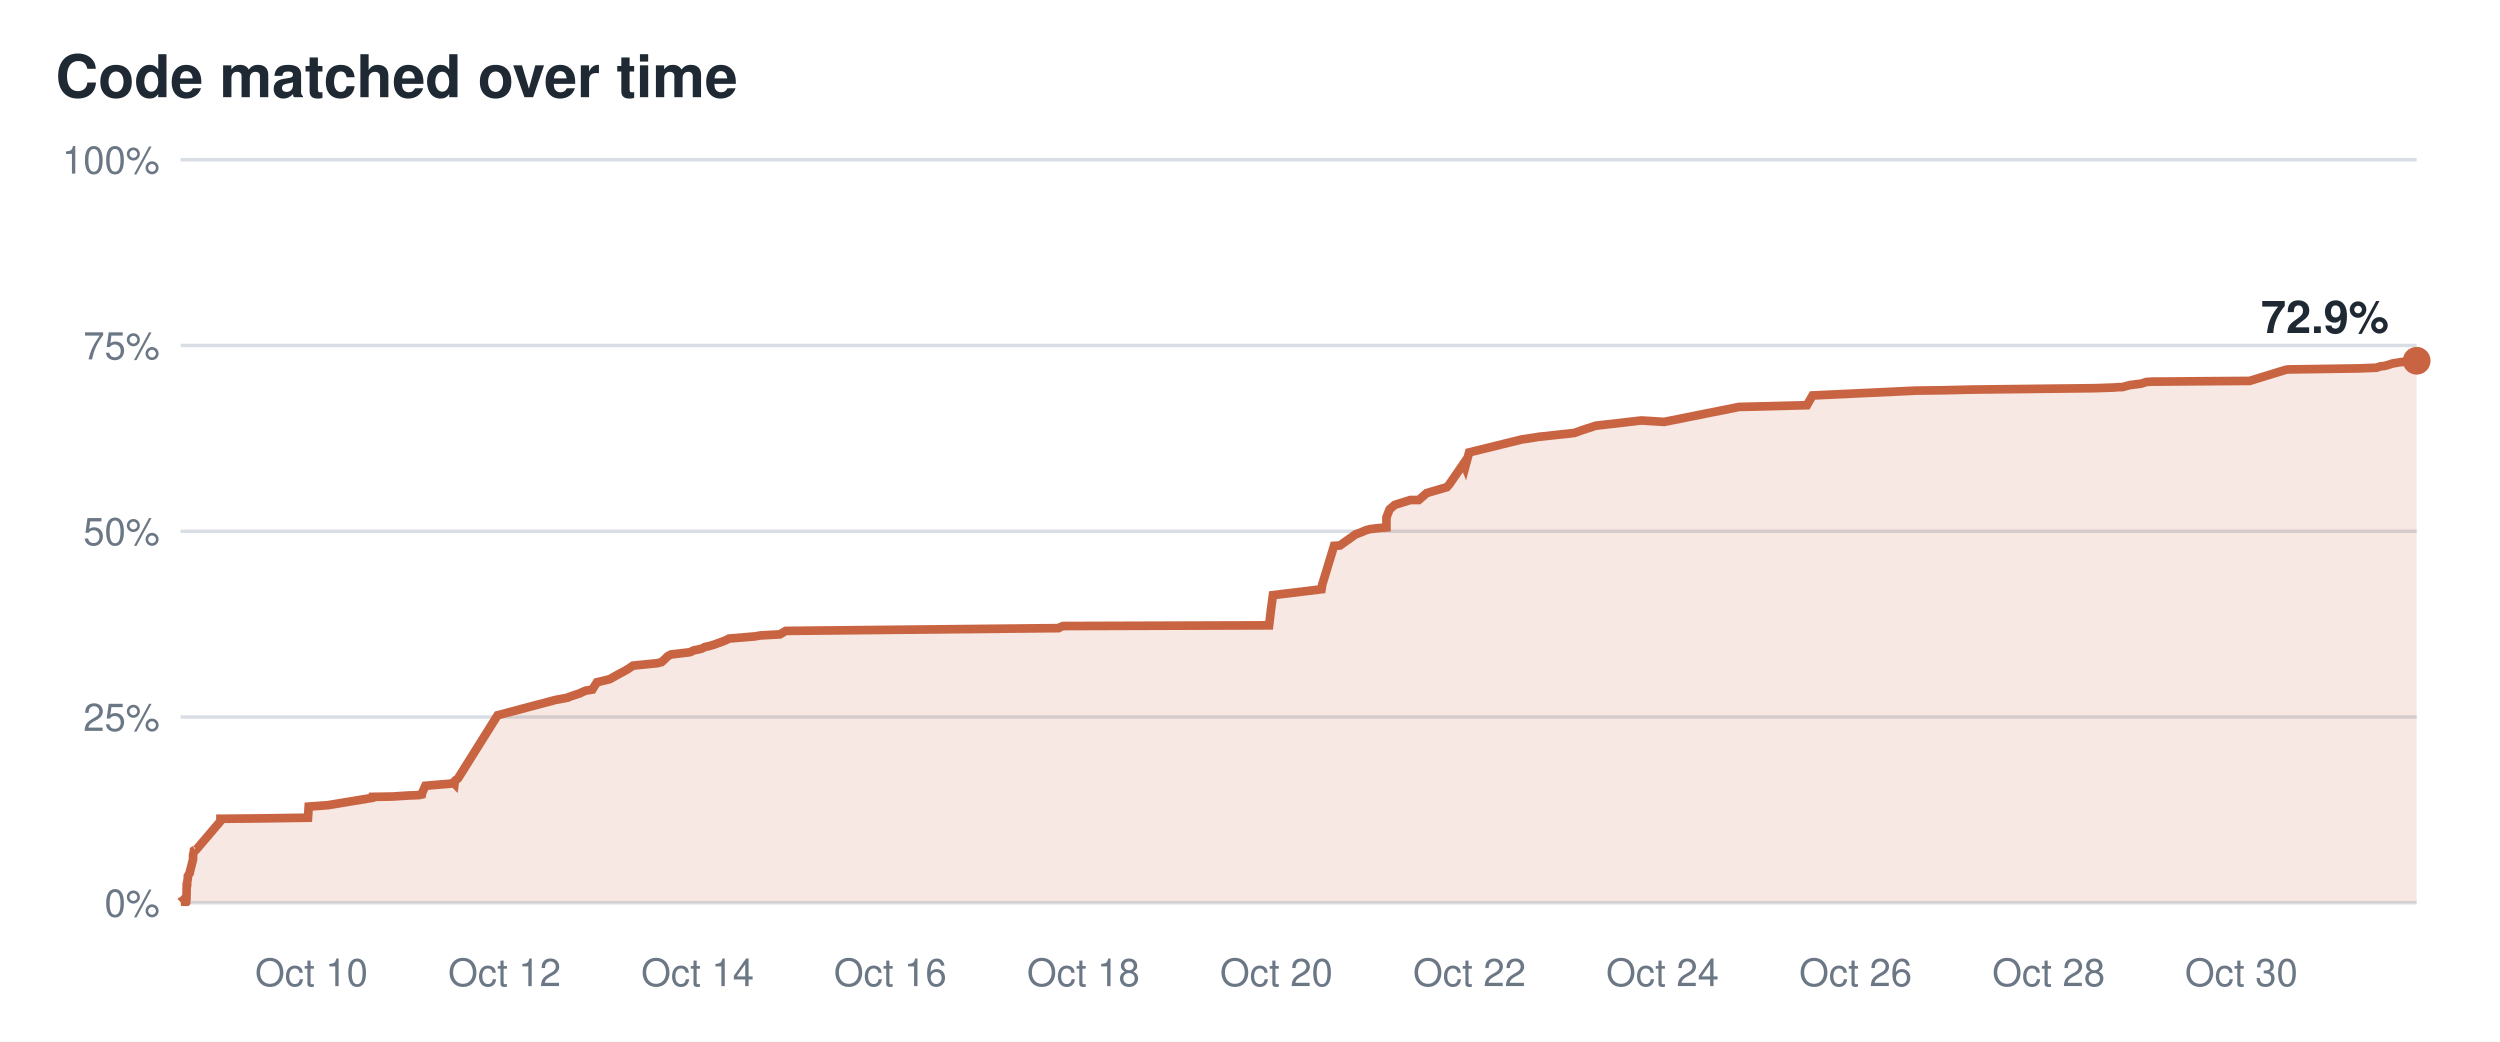
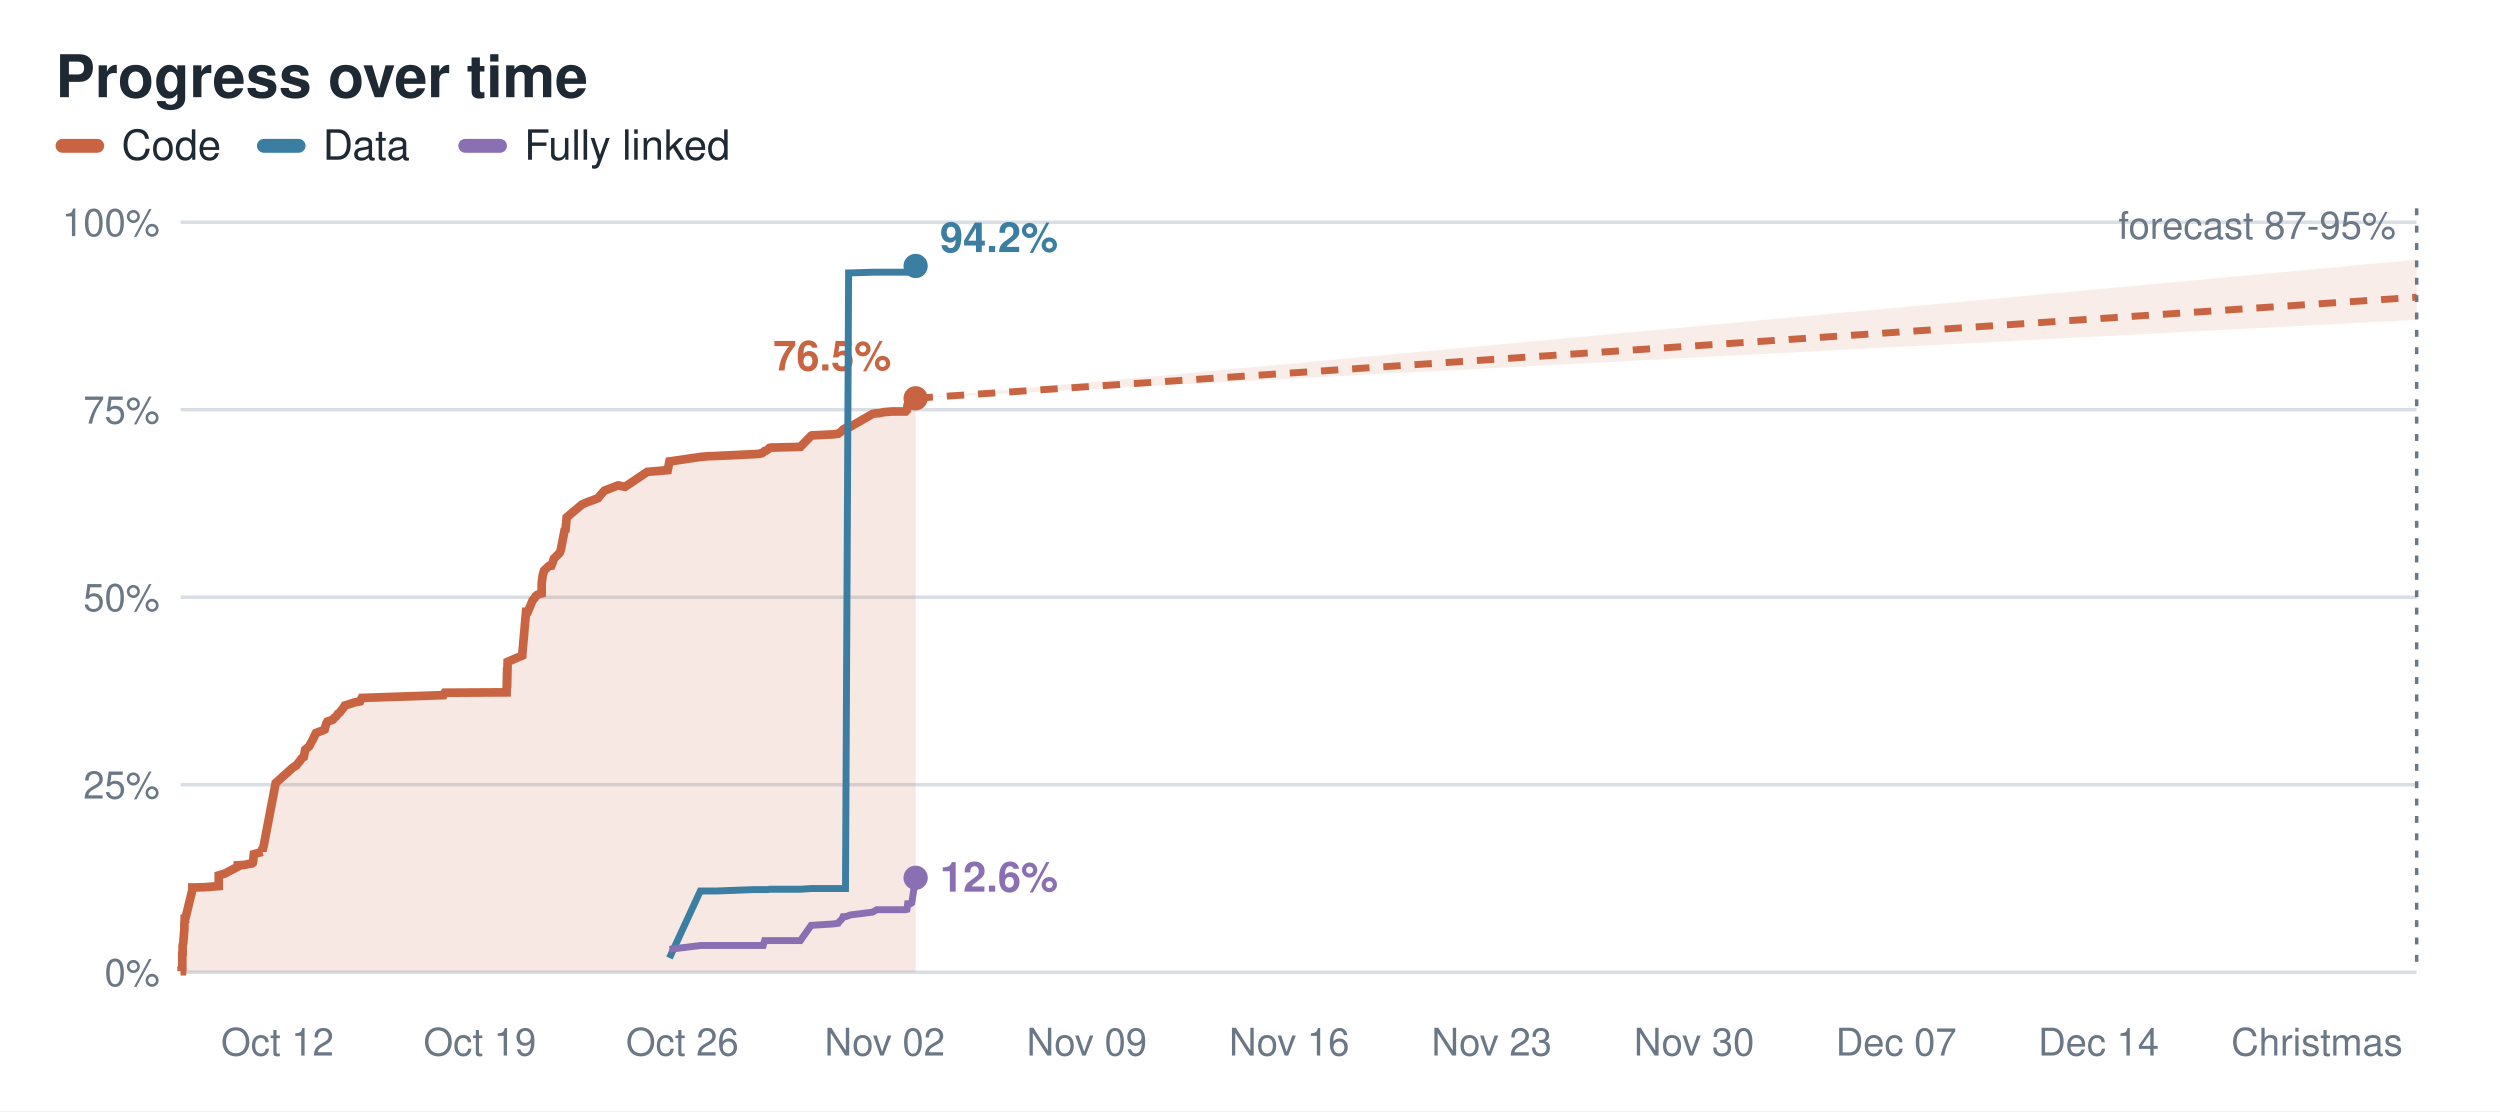
- <svg xmlns="http://www.w3.org/2000/svg" viewBox="0 0 720 300" width="720" height="300" font-family="-apple-system,Segoe UI,Helvetica,Arial,sans-serif" role="img" aria-label="Code matched over time">
+ <svg xmlns="http://www.w3.org/2000/svg" viewBox="0 0 720 320" width="720" height="320" font-family="-apple-system,Segoe UI,Helvetica,Arial,sans-serif" role="img" aria-label="Progress over time">
  <rect width="100%" height="100%" fill="#ffffff" />
-   <text x="16" y="28" font-size="17" font-weight="600" fill="#1f2933">Code matched over time</text>
-   <line x1="52" y1="260.0" x2="696" y2="260.0" stroke="#d9dee4" />
-   <text x="46" y="264.0" font-size="11" fill="#6b7785" text-anchor="end">0%</text>
-   <line x1="52" y1="206.5" x2="696" y2="206.5" stroke="#d9dee4" />
-   <text x="46" y="210.5" font-size="11" fill="#6b7785" text-anchor="end">25%</text>
-   <line x1="52" y1="153.0" x2="696" y2="153.0" stroke="#d9dee4" />
-   <text x="46" y="157.0" font-size="11" fill="#6b7785" text-anchor="end">50%</text>
-   <line x1="52" y1="99.5" x2="696" y2="99.5" stroke="#d9dee4" />
-   <text x="46" y="103.5" font-size="11" fill="#6b7785" text-anchor="end">75%</text>
-   <line x1="52" y1="46.0" x2="696" y2="46.0" stroke="#d9dee4" />
-   <text x="46" y="50.0" font-size="11" fill="#6b7785" text-anchor="end">100%</text>
-   <text x="89.7" y="284" font-size="11" fill="#6b7785" text-anchor="middle">Oct 10</text>
-   <text x="145.3" y="284" font-size="11" fill="#6b7785" text-anchor="middle">Oct 12</text>
-   <text x="200.9" y="284" font-size="11" fill="#6b7785" text-anchor="middle">Oct 14</text>
-   <text x="256.4" y="284" font-size="11" fill="#6b7785" text-anchor="middle">Oct 16</text>
-   <text x="312.0" y="284" font-size="11" fill="#6b7785" text-anchor="middle">Oct 18</text>
-   <text x="367.6" y="284" font-size="11" fill="#6b7785" text-anchor="middle">Oct 20</text>
-   <text x="423.2" y="284" font-size="11" fill="#6b7785" text-anchor="middle">Oct 22</text>
-   <text x="478.8" y="284" font-size="11" fill="#6b7785" text-anchor="middle">Oct 24</text>
-   <text x="534.4" y="284" font-size="11" fill="#6b7785" text-anchor="middle">Oct 26</text>
-   <text x="590.0" y="284" font-size="11" fill="#6b7785" text-anchor="middle">Oct 28</text>
-   <text x="645.5" y="284" font-size="11" fill="#6b7785" text-anchor="middle">Oct 30</text>
-   <polygon points="52.0,260.0 52.0,259.8 52.1,259.7 52.2,259.7 52.2,259.7 53.0,259.7 53.1,259.7 53.1,259.7 53.1,259.7 53.1,259.6 53.1,259.6 53.1,259.6 53.2,259.6 53.2,259.6 53.2,259.5 53.2,259.5 53.2,259.5 53.3,259.5 53.3,259.5 53.3,259.4 53.3,259.4 53.3,259.4 53.4,259.4 53.4,259.4 53.4,259.3 53.4,259.3 53.4,259.3 53.5,259.3 53.5,259.2 53.5,259.2 53.5,259.2 53.5,259.1 53.6,259.1 53.6,259.0 53.6,259.0 53.6,258.9 53.6,258.9 53.7,258.8 53.7,258.8 53.7,258.7 53.7,258.7 53.7,258.6 53.8,254.0 53.9,255.4 53.9,254.0 53.9,254.0 53.9,254.1 54.1,252.9 54.1,252.3 54.6,251.5 54.6,251.4 55.6,247.5 55.6,247.1 55.6,246.3 55.9,245.0 55.9,244.9 56.2,244.7 56.2,244.7 56.2,244.6 56.2,244.5 56.2,244.6 56.3,244.6 56.4,244.6 56.6,244.6 63.5,236.5 63.5,235.9 63.5,235.8 64.4,235.8 64.7,235.8 75.2,235.7 88.7,235.5 88.9,232.3 94.4,231.9 107.1,229.8 107.2,229.5 113.1,229.4 117.7,229.1 120.4,229.0 120.6,229.0 121.5,228.8 121.6,228.3 122.5,226.3 130.8,225.6 130.9,225.7 131.0,224.9 131.2,224.7 131.9,224.2 143.3,206.0 159.9,201.6 163.6,200.9 163.9,200.7 167.2,199.6 167.5,199.4 168.7,198.9 170.6,198.6 171.9,196.5 175.6,195.6 177.9,194.3 179.6,193.4 181.0,192.6 182.3,191.7 189.3,191.0 190.5,190.7 191.4,189.9 192.3,189.0 193.2,188.5 198.2,187.9 198.8,187.8 199.8,187.3 200.9,187.1 202.1,186.8 203.1,186.3 204.1,186.1 205.5,185.7 206.6,185.3 208.0,184.8 209.0,184.4 210.0,183.9 217.3,183.3 219.1,183.0 224.6,182.7 226.3,181.7 304.9,180.9 305.4,180.6 306.1,180.3 365.5,180.1 366.0,175.9 366.0,175.9 366.6,171.4 380.6,169.7 380.8,168.4 384.2,157.2 385.9,157.1 390.4,153.9 392.0,153.3 393.4,152.7 394.5,152.4 396.9,152.1 399.3,151.9 399.3,149.0 400.2,146.7 401.7,145.4 406.2,144.0 408.6,144.0 410.1,142.7 410.9,142.0 416.7,140.3 417.4,139.5 421.6,133.4 422.0,134.4 423.1,130.3 438.1,126.6 443.2,125.8 453.4,124.7 455.6,123.9 459.6,122.6 472.7,121.1 479.3,121.5 500.8,117.2 520.4,116.7 522.0,113.9 551.8,112.5 559.5,112.4 568.0,112.2 603.2,111.8 609.0,111.6 610.1,111.5 611.2,111.5 612.3,111.2 613.4,110.9 615.0,110.7 616.6,110.5 618.2,110.0 619.9,109.9 621.5,109.9 634.0,109.8 647.9,109.7 658.3,106.5 659.1,106.4 679.3,106.1 684.4,105.9 685.6,105.5 686.7,105.4 687.8,105.1 689.0,104.7 691.3,104.3 694.2,104.1 696.0,103.9 696.0,260.0" fill="#c96442" opacity="0.15" />
-   <polyline points="52.0,259.8 52.1,259.7 52.2,259.7 52.2,259.7 53.0,259.7 53.1,259.7 53.1,259.7 53.1,259.7 53.1,259.6 53.1,259.6 53.1,259.6 53.2,259.6 53.2,259.6 53.2,259.5 53.2,259.5 53.2,259.5 53.3,259.5 53.3,259.5 53.3,259.4 53.3,259.4 53.3,259.4 53.4,259.4 53.4,259.4 53.4,259.3 53.4,259.3 53.4,259.3 53.5,259.3 53.5,259.2 53.5,259.2 53.5,259.2 53.5,259.1 53.6,259.1 53.6,259.0 53.6,259.0 53.6,258.9 53.6,258.9 53.7,258.8 53.7,258.8 53.7,258.7 53.7,258.7 53.7,258.6 53.8,254.0 53.9,255.4 53.9,254.0 53.9,254.0 53.9,254.1 54.1,252.9 54.1,252.3 54.6,251.5 54.6,251.4 55.6,247.5 55.6,247.1 55.6,246.3 55.9,245.0 55.9,244.9 56.2,244.7 56.2,244.7 56.2,244.6 56.2,244.5 56.2,244.6 56.3,244.6 56.4,244.6 56.6,244.6 63.5,236.5 63.5,235.9 63.5,235.8 64.4,235.8 64.7,235.8 75.2,235.7 88.7,235.5 88.9,232.3 94.4,231.9 107.1,229.8 107.2,229.5 113.1,229.4 117.7,229.1 120.4,229.0 120.6,229.0 121.5,228.8 121.6,228.3 122.5,226.3 130.8,225.6 130.9,225.7 131.0,224.9 131.2,224.7 131.9,224.2 143.3,206.0 159.9,201.6 163.6,200.9 163.9,200.7 167.2,199.6 167.5,199.4 168.7,198.9 170.6,198.6 171.9,196.5 175.6,195.6 177.9,194.3 179.6,193.4 181.0,192.6 182.3,191.7 189.3,191.0 190.5,190.7 191.4,189.9 192.3,189.0 193.2,188.5 198.2,187.9 198.8,187.8 199.8,187.3 200.9,187.1 202.1,186.8 203.1,186.3 204.1,186.1 205.5,185.7 206.6,185.3 208.0,184.8 209.0,184.4 210.0,183.9 217.3,183.3 219.1,183.0 224.6,182.7 226.3,181.7 304.9,180.9 305.4,180.6 306.1,180.3 365.5,180.1 366.0,175.9 366.0,175.9 366.6,171.4 380.6,169.7 380.8,168.4 384.2,157.2 385.9,157.1 390.4,153.9 392.0,153.3 393.4,152.7 394.5,152.4 396.9,152.1 399.3,151.9 399.3,149.0 400.2,146.7 401.7,145.4 406.2,144.0 408.6,144.0 410.1,142.7 410.9,142.0 416.7,140.3 417.4,139.5 421.6,133.4 422.0,134.4 423.1,130.3 438.1,126.6 443.2,125.8 453.4,124.7 455.6,123.9 459.6,122.6 472.7,121.1 479.3,121.5 500.8,117.2 520.4,116.7 522.0,113.9 551.8,112.5 559.5,112.4 568.0,112.2 603.2,111.8 609.0,111.6 610.1,111.5 611.2,111.5 612.3,111.2 613.4,110.9 615.0,110.7 616.6,110.5 618.2,110.0 619.9,109.9 621.5,109.9 634.0,109.8 647.9,109.7 658.3,106.5 659.1,106.4 679.3,106.1 684.4,105.9 685.6,105.5 686.7,105.4 687.8,105.1 689.0,104.7 691.3,104.3 694.2,104.1 696.0,103.9" fill="none" stroke="#c96442" stroke-width="2.5" />
-   <circle cx="696.0" cy="103.9" r="4" fill="#c96442" />
-   <text x="688.0" y="95.9" font-size="13" font-weight="600" fill="#1f2933" text-anchor="end">72.9%</text>
+   <text x="16" y="28" font-size="17" font-weight="600" fill="#1f2933">Progress over time</text>
+   <rect x="16" y="40" width="14" height="4" rx="2" fill="#c96442" />
+   <text x="35" y="46" font-size="12" fill="#1f2933">Code</text>
+   <rect x="74" y="40" width="14" height="4" rx="2" fill="#3b7ea1" />
+   <text x="93" y="46" font-size="12" fill="#1f2933">Data</text>
+   <rect x="132" y="40" width="14" height="4" rx="2" fill="#8a6fb3" />
+   <text x="151" y="46" font-size="12" fill="#1f2933">Fully linked</text>
+   <line x1="52" y1="280.0" x2="696" y2="280.0" stroke="#d9dee4" />
+   <text x="46" y="284.0" font-size="11" fill="#6b7785" text-anchor="end">0%</text>
+   <line x1="52" y1="226.0" x2="696" y2="226.0" stroke="#d9dee4" />
+   <text x="46" y="230.0" font-size="11" fill="#6b7785" text-anchor="end">25%</text>
+   <line x1="52" y1="172.0" x2="696" y2="172.0" stroke="#d9dee4" />
+   <text x="46" y="176.0" font-size="11" fill="#6b7785" text-anchor="end">50%</text>
+   <line x1="52" y1="118.0" x2="696" y2="118.0" stroke="#d9dee4" />
+   <text x="46" y="122.0" font-size="11" fill="#6b7785" text-anchor="end">75%</text>
+   <line x1="52" y1="64.0" x2="696" y2="64.0" stroke="#d9dee4" />
+   <text x="46" y="68.0" font-size="11" fill="#6b7785" text-anchor="end">100%</text>
+   <text x="79.9" y="304" font-size="11" fill="#6b7785" text-anchor="middle">Oct 12</text>
+   <text x="138.2" y="304" font-size="11" fill="#6b7785" text-anchor="middle">Oct 19</text>
+   <text x="196.5" y="304" font-size="11" fill="#6b7785" text-anchor="middle">Oct 26</text>
+   <text x="254.8" y="304" font-size="11" fill="#6b7785" text-anchor="middle">Nov 02</text>
+   <text x="313.0" y="304" font-size="11" fill="#6b7785" text-anchor="middle">Nov 09</text>
+   <text x="371.3" y="304" font-size="11" fill="#6b7785" text-anchor="middle">Nov 16</text>
+   <text x="429.6" y="304" font-size="11" fill="#6b7785" text-anchor="middle">Nov 23</text>
+   <text x="487.9" y="304" font-size="11" fill="#6b7785" text-anchor="middle">Nov 30</text>
+   <text x="546.1" y="304" font-size="11" fill="#6b7785" text-anchor="middle">Dec 07</text>
+   <text x="604.4" y="304" font-size="11" fill="#6b7785" text-anchor="middle">Dec 14</text>
+   <polygon points="263.7,114.7 696.0,74.8 696.0,92.1" fill="#c96442" opacity="0.12" />
+   <line x1="263.7" y1="114.7" x2="696.0" y2="85.6" stroke="#c96442" stroke-width="2" stroke-dasharray="5,4" />
+   <line x1="696.0" y1="60" x2="696.0" y2="280.0" stroke="#6b7785" stroke-dasharray="2,3" />
+   <text x="692.0" y="304" font-size="11" fill="#6b7785" text-anchor="end">Christmas</text>
+   <text x="690.0" y="68.8" font-size="11" fill="#6b7785" text-anchor="end">forecast 87-95%</text>
+   <polygon points="52.0,280.0 52.0,279.7 52.0,279.7 52.1,279.7 52.1,279.7 52.3,279.7 52.3,279.7 52.3,279.7 52.3,279.7 52.3,279.6 52.3,279.6 52.3,279.6 52.3,279.6 52.4,279.6 52.4,279.5 52.4,279.5 52.4,279.5 52.4,279.5 52.4,279.5 52.4,279.4 52.4,279.4 52.4,279.4 52.4,279.4 52.4,279.4 52.4,279.3 52.4,279.3 52.4,279.3 52.4,279.3 52.4,279.2 52.4,279.2 52.5,279.1 52.5,279.1 52.5,279.0 52.5,279.0 52.5,278.9 52.5,278.9 52.5,278.9 52.5,278.8 52.5,278.8 52.5,278.7 52.5,278.7 52.5,278.6 52.5,274.0 52.6,275.3 52.6,274.0 52.6,274.0 52.6,274.0 52.6,272.9 52.6,272.3 52.8,271.5 52.8,271.3 53.1,267.4 53.1,267.0 53.1,266.2 53.2,264.8 53.2,264.7 53.2,264.6 53.3,264.6 53.3,264.4 53.3,264.3 53.3,264.4 53.3,264.4 53.3,264.4 53.4,264.5 55.4,256.3 55.4,255.7 55.4,255.6 55.7,255.6 55.8,255.6 59.0,255.5 63.0,255.2 63.0,252.1 64.7,251.6 68.5,249.6 68.5,249.2 70.3,249.1 71.7,248.8 72.5,248.7 72.5,248.7 72.8,248.5 72.9,248.0 73.1,246.0 75.6,245.3 75.6,245.4 75.6,244.5 75.7,244.4 75.9,243.8 79.4,225.5 84.3,221.1 85.4,220.4 85.5,220.2 86.5,219.0 86.6,218.8 86.9,218.4 87.5,218.0 87.9,215.9 89.0,215.0 89.7,213.7 90.2,212.8 90.6,211.9 91.0,211.1 93.1,210.3 93.5,210.1 93.7,209.3 94.0,208.3 94.3,207.8 95.8,207.3 96.0,207.1 96.3,206.7 96.6,206.5 97.0,206.1 97.3,205.6 97.6,205.4 98.0,205.0 98.3,204.6 98.7,204.1 99.0,203.7 99.3,203.2 101.5,202.5 102.1,202.3 103.7,202.0 104.2,201.0 127.7,200.2 127.9,199.8 128.1,199.5 145.9,199.4 146.0,195.1 146.1,195.2 146.2,190.6 150.4,188.8 150.5,187.5 151.5,176.2 152.0,176.2 153.4,172.9 153.9,172.3 154.3,171.7 154.6,171.4 155.3,171.1 156.0,170.9 156.0,168.0 156.3,165.7 156.7,164.3 158.1,163.0 158.8,162.9 159.3,161.6 159.5,160.9 161.2,159.2 161.5,158.4 162.7,152.2 162.8,153.3 163.2,149.0 167.6,145.3 169.2,144.6 172.2,143.5 172.9,142.6 174.1,141.3 178.0,139.8 180.0,140.2 186.4,135.9 192.3,135.4 192.8,132.9 201.7,131.6 204.0,131.4 206.6,131.3 217.1,130.8 218.8,130.7 219.2,130.5 219.5,130.5 219.8,130.3 220.2,129.9 220.6,129.8 221.1,129.5 221.6,129.0 222.1,128.9 222.6,128.9 226.3,128.8 230.5,128.7 233.6,125.5 233.8,125.4 239.9,125.1 241.4,124.9 241.8,124.6 242.1,124.4 242.5,124.1 242.8,123.7 243.5,123.3 244.4,123.1 244.9,122.9 251.3,119.2 252.5,119.0 253.1,119.0 254.1,118.8 254.5,118.7 257.0,118.5 260.8,118.5 261.2,118.1 261.4,116.6 261.8,115.8 262.2,115.1 262.6,114.7 263.7,114.7 263.7,280.0" fill="#c96442" opacity="0.15" />
+   <polyline points="52.0,279.7 52.0,279.7 52.1,279.7 52.1,279.7 52.3,279.7 52.3,279.7 52.3,279.7 52.3,279.7 52.3,279.6 52.3,279.6 52.3,279.6 52.3,279.6 52.4,279.6 52.4,279.5 52.4,279.5 52.4,279.5 52.4,279.5 52.4,279.5 52.4,279.4 52.4,279.4 52.4,279.4 52.4,279.4 52.4,279.4 52.4,279.3 52.4,279.3 52.4,279.3 52.4,279.3 52.4,279.2 52.4,279.2 52.5,279.1 52.5,279.1 52.5,279.0 52.5,279.0 52.5,278.9 52.5,278.9 52.5,278.9 52.5,278.8 52.5,278.8 52.5,278.7 52.5,278.7 52.5,278.6 52.5,274.0 52.6,275.3 52.6,274.0 52.6,274.0 52.6,274.0 52.6,272.9 52.6,272.3 52.8,271.5 52.8,271.3 53.1,267.4 53.1,267.0 53.1,266.2 53.2,264.8 53.2,264.7 53.2,264.6 53.3,264.6 53.3,264.4 53.3,264.3 53.3,264.4 53.3,264.4 53.3,264.4 53.4,264.5 55.4,256.3 55.4,255.7 55.4,255.6 55.7,255.6 55.8,255.6 59.0,255.5 63.0,255.2 63.0,252.1 64.7,251.6 68.5,249.6 68.5,249.2 70.3,249.1 71.7,248.8 72.5,248.7 72.5,248.7 72.8,248.5 72.9,248.0 73.1,246.0 75.6,245.3 75.6,245.4 75.6,244.5 75.7,244.4 75.9,243.8 79.4,225.5 84.3,221.1 85.4,220.4 85.5,220.2 86.5,219.0 86.6,218.8 86.9,218.4 87.5,218.0 87.9,215.9 89.0,215.0 89.7,213.7 90.2,212.8 90.6,211.9 91.0,211.1 93.1,210.3 93.5,210.1 93.7,209.3 94.0,208.3 94.3,207.8 95.8,207.3 96.0,207.1 96.3,206.7 96.6,206.5 97.0,206.1 97.3,205.6 97.6,205.4 98.0,205.0 98.3,204.6 98.7,204.1 99.0,203.7 99.3,203.2 101.5,202.5 102.1,202.3 103.7,202.0 104.2,201.0 127.7,200.2 127.9,199.8 128.1,199.5 145.9,199.4 146.0,195.1 146.1,195.2 146.2,190.6 150.4,188.8 150.5,187.5 151.5,176.2 152.0,176.2 153.4,172.9 153.9,172.3 154.3,171.7 154.6,171.4 155.3,171.1 156.0,170.9 156.0,168.0 156.3,165.7 156.7,164.3 158.1,163.0 158.8,162.9 159.3,161.6 159.5,160.9 161.2,159.2 161.5,158.4 162.7,152.2 162.8,153.3 163.2,149.0 167.6,145.3 169.2,144.6 172.2,143.5 172.9,142.6 174.1,141.3 178.0,139.8 180.0,140.2 186.4,135.9 192.3,135.4 192.8,132.9 201.7,131.6 204.0,131.4 206.6,131.3 217.1,130.8 218.8,130.7 219.2,130.5 219.5,130.5 219.8,130.3 220.2,129.9 220.6,129.8 221.1,129.5 221.6,129.0 222.1,128.9 222.6,128.9 226.3,128.8 230.5,128.7 233.6,125.5 233.8,125.4 239.9,125.1 241.4,124.9 241.8,124.6 242.1,124.4 242.5,124.1 242.8,123.7 243.5,123.3 244.4,123.1 244.9,122.9 251.3,119.2 252.5,119.0 253.1,119.0 254.1,118.8 254.5,118.7 257.0,118.5 260.8,118.5 261.2,118.1 261.4,116.6 261.8,115.8 262.2,115.1 262.6,114.7 263.7,114.7" fill="none" stroke="#c96442" stroke-width="2.5" />
+   <circle cx="263.7" cy="114.7" r="3.5" fill="#c96442" />
+   <text x="256.7" y="106.7" font-size="12" font-weight="600" fill="#c96442" text-anchor="end">76.5%</text>
+   <polyline points="192.8,275.9 201.7,256.6 204.0,256.6 206.6,256.6 217.1,256.2 218.8,256.2 219.2,256.2 219.5,256.2 219.8,256.2 220.2,256.2 220.6,256.2 221.1,256.2 221.6,256.1 222.1,256.1 222.6,256.1 226.3,256.1 230.5,256.1 233.6,255.9 233.8,255.9 239.9,255.9 241.4,255.9 241.8,255.9 242.1,255.9 242.5,255.9 242.8,255.9 243.5,255.9 244.4,78.6 244.9,78.6 251.3,78.4 252.5,78.4 253.1,78.4 254.1,78.4 254.5,78.4 257.0,78.4 260.8,78.4 261.2,78.4 261.4,78.2 261.8,78.2 262.2,78.2 262.6,78.2 263.7,76.6" fill="none" stroke="#3b7ea1" stroke-width="2" />
+   <circle cx="263.7" cy="76.6" r="3.5" fill="#3b7ea1" />
+   <text x="270.7" y="72.6" font-size="12" font-weight="600" fill="#3b7ea1">94.2%</text>
+   <polyline points="192.8,273.4 201.7,272.3 204.0,272.3 206.6,272.3 217.1,272.3 218.8,272.3 219.2,272.3 219.5,272.3 219.8,272.3 220.2,270.9 220.6,270.9 221.1,270.9 221.6,270.9 222.1,270.9 222.6,270.9 226.3,270.9 230.5,270.9 233.6,266.5 233.8,266.5 239.9,266.1 241.4,265.9 241.8,265.3 242.1,265.1 242.5,264.6 242.8,264.0 243.5,264.0 244.4,263.7 244.9,263.5 251.3,262.7 252.5,262.0 253.1,262.0 254.1,262.0 254.5,262.0 257.0,262.0 260.8,262.0 261.2,261.9 261.4,260.3 261.8,260.3 262.2,260.3 262.6,260.0 263.7,252.8" fill="none" stroke="#8a6fb3" stroke-width="2" />
+   <circle cx="263.7" cy="252.8" r="3.5" fill="#8a6fb3" />
+   <text x="270.7" y="256.8" font-size="12" font-weight="600" fill="#8a6fb3">12.6%</text>
</svg>
